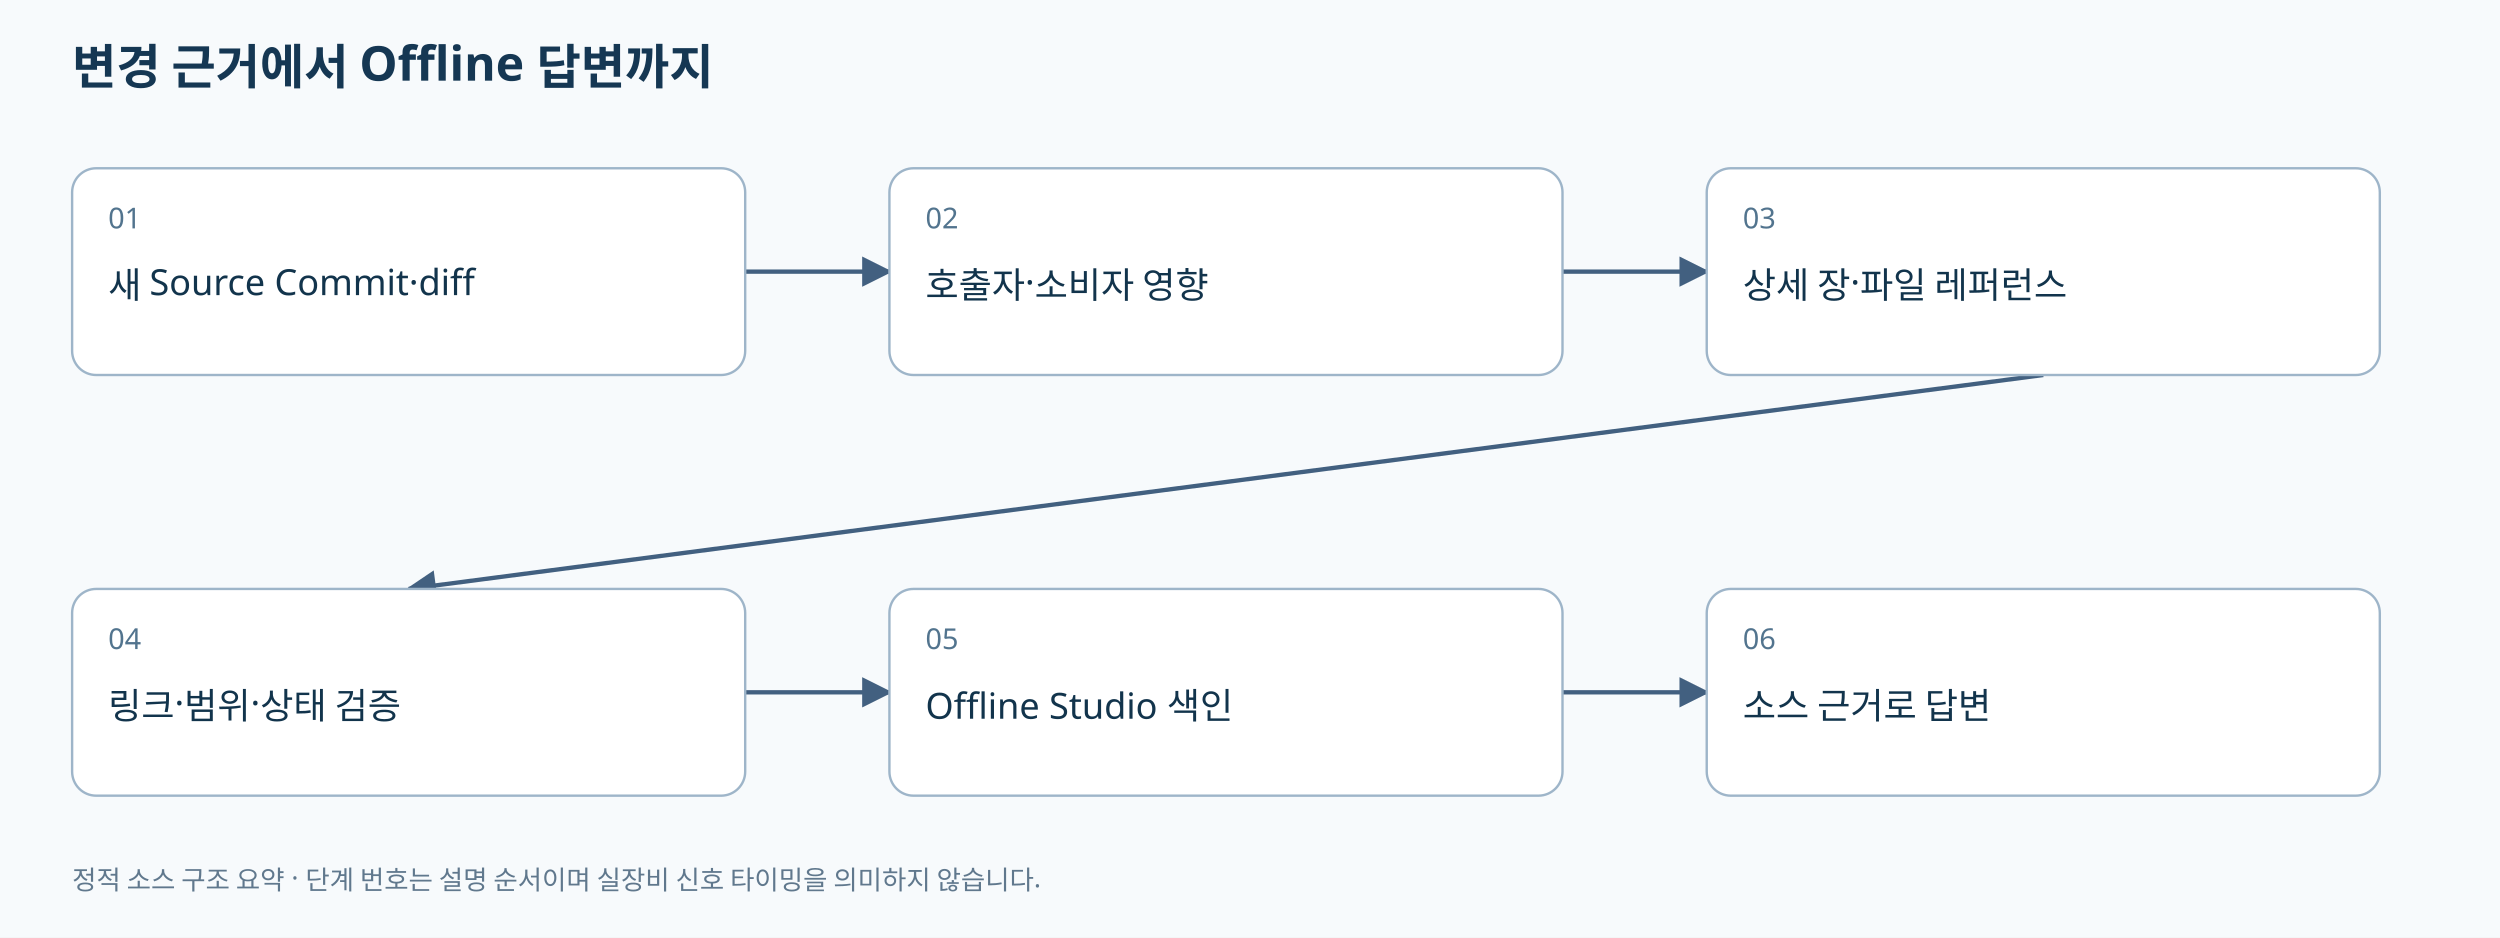
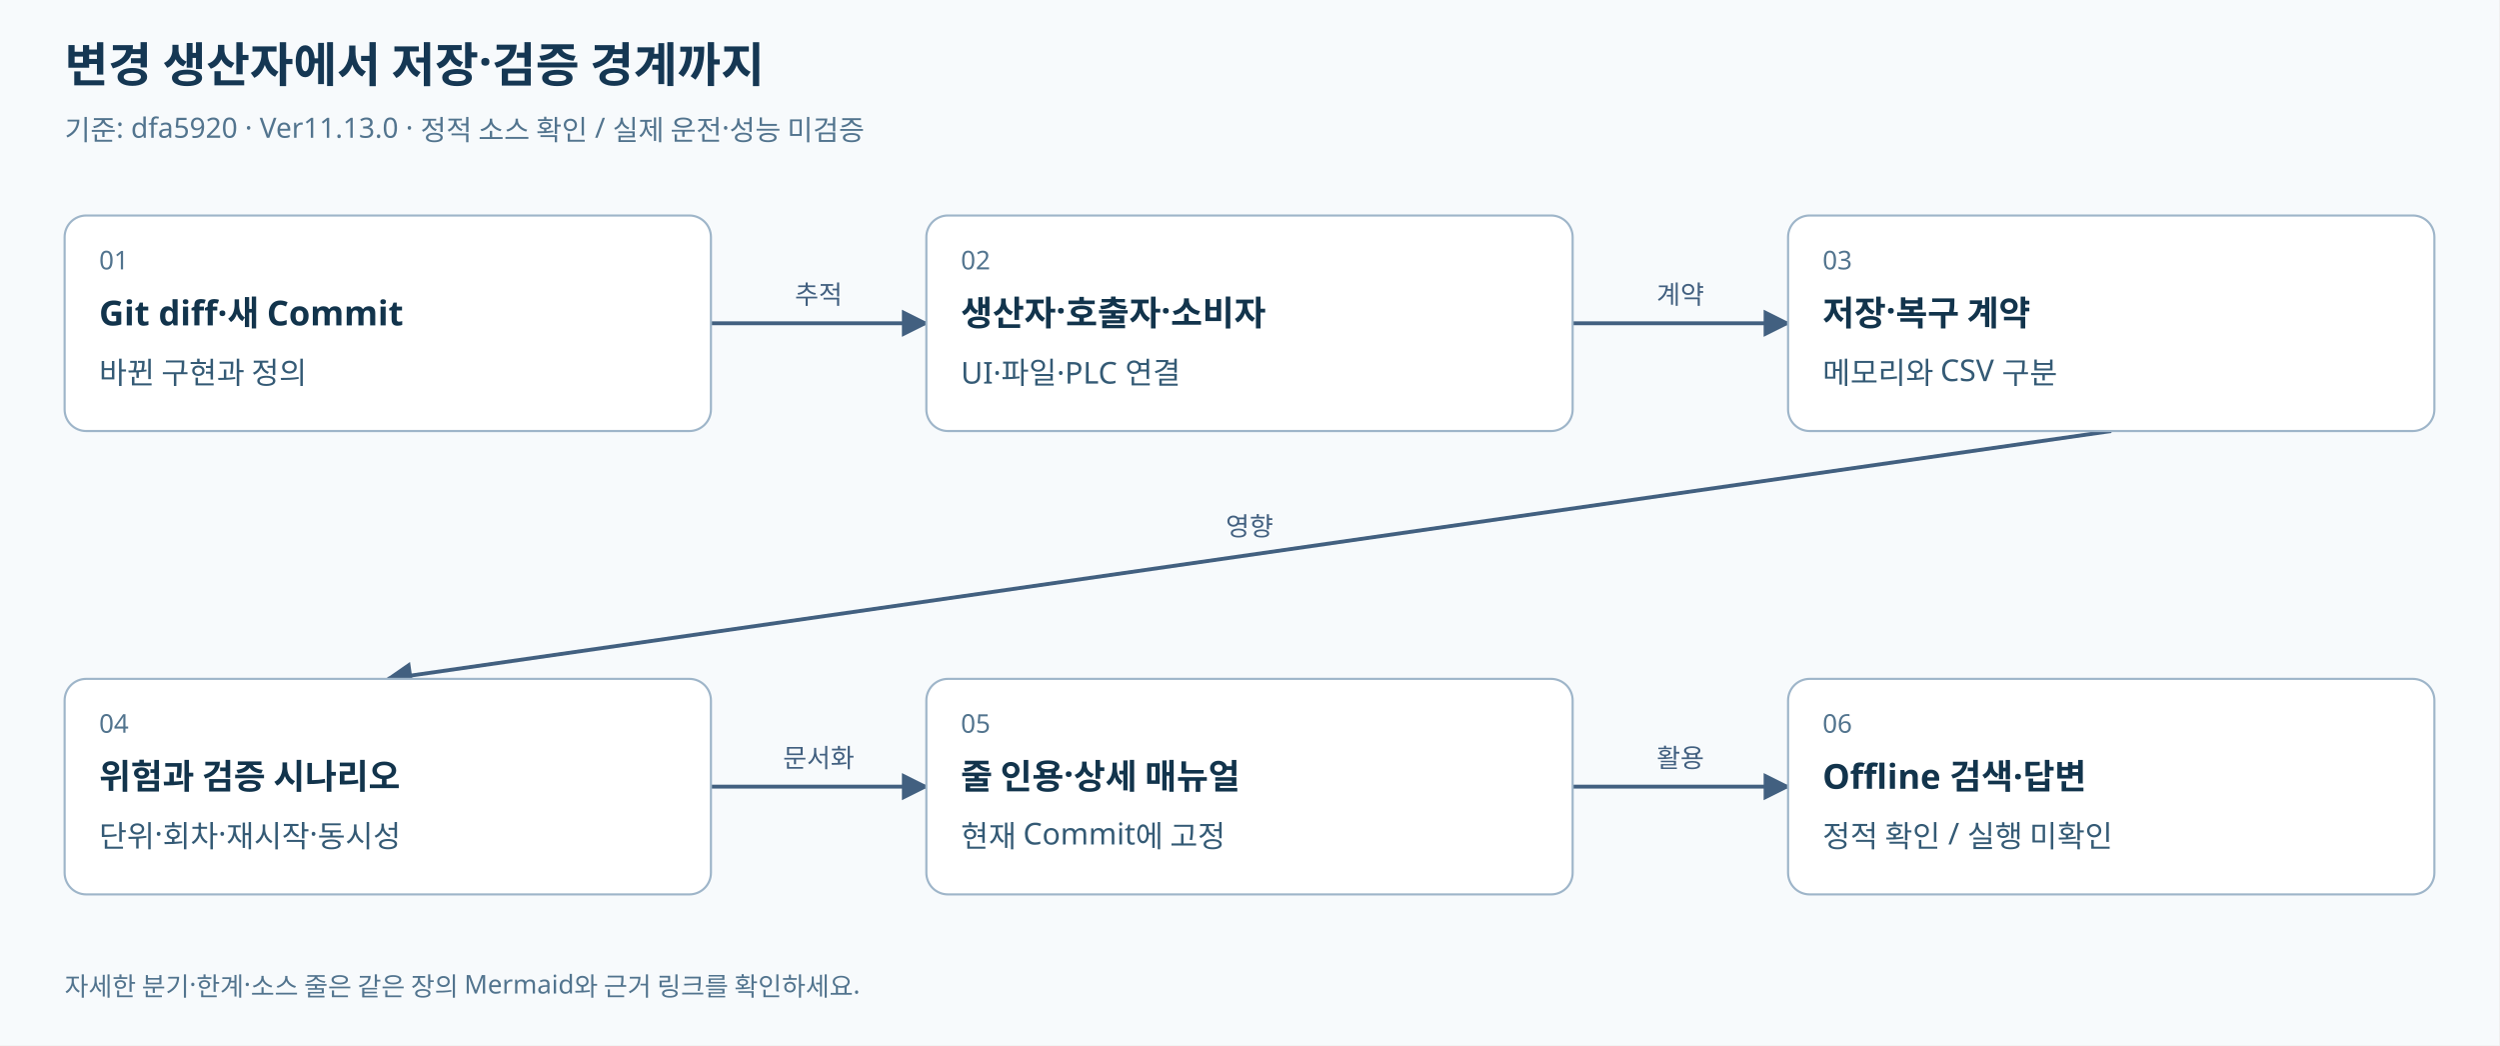
- <svg xmlns="http://www.w3.org/2000/svg" width="1040" height="390" viewBox="0 0 1040 390" role="img">
+ <svg xmlns="http://www.w3.org/2000/svg" width="1160" height="485" viewBox="0 0 1160 485" role="img" aria-label="변경 생산자에서 저장·검증 경계까지">
  <defs>
    <marker id="arrow" viewBox="0 0 10 10" refX="9" refY="5" markerWidth="7" markerHeight="7" orient="auto">
      <path d="M0 0 L10 5 L0 10z" fill="#426080" />
    </marker>
  </defs>
-   <rect width="1040" height="390" fill="#f7fafc" />
-   <text x="30" y="35" font-family="Malgun Gothic, sans-serif" font-size="20" font-weight="bold" fill="#153753">변경 근거에서 Offline 답변까지</text>
-   <path d="M310 113 L370 113" fill="none" stroke="#426080" stroke-width="1.8" marker-end="url(#arrow)" />
-   <path d="M650 113 L710 113" fill="none" stroke="#426080" stroke-width="1.8" marker-end="url(#arrow)" />
-   <path d="M850 156 L170 245" fill="none" stroke="#426080" stroke-width="1.8" marker-end="url(#arrow)" />
-   <path d="M310 288 L370 288" fill="none" stroke="#426080" stroke-width="1.8" marker-end="url(#arrow)" />
-   <path d="M650 288 L710 288" fill="none" stroke="#426080" stroke-width="1.8" marker-end="url(#arrow)" />
-   <rect x="30" y="70" width="280" height="86" rx="10" fill="white" stroke="#9eb5c9" />
-   <text x="45" y="95" font-family="Malgun Gothic,sans-serif" font-size="12" fill="#52748e">01</text>
-   <text x="45" y="124" font-family="Malgun Gothic,sans-serif" font-size="15" fill="#12344c">새 Source Commit·diff</text>
-   <rect x="370" y="70" width="280" height="86" rx="10" fill="white" stroke="#9eb5c9" />
-   <text x="385" y="95" font-family="Malgun Gothic,sans-serif" font-size="12" fill="#52748e">02</text>
-   <text x="385" y="124" font-family="Malgun Gothic,sans-serif" font-size="15" fill="#12344c">호출자·소비자 영향</text>
-   <rect x="710" y="70" width="280" height="86" rx="10" fill="white" stroke="#9eb5c9" />
-   <text x="725" y="95" font-family="Malgun Gothic,sans-serif" font-size="12" fill="#52748e">03</text>
-   <text x="725" y="124" font-family="Malgun Gothic,sans-serif" font-size="15" fill="#12344c">상세 장·파일 레퍼런스</text>
-   <rect x="30" y="245" width="280" height="86" rx="10" fill="white" stroke="#9eb5c9" />
-   <text x="45" y="270" font-family="Malgun Gothic,sans-serif" font-size="12" fill="#52748e">04</text>
-   <text x="45" y="299" font-family="Malgun Gothic,sans-serif" font-size="15" fill="#12344c">링크·범위·상태 검증</text>
-   <rect x="370" y="245" width="280" height="86" rx="10" fill="white" stroke="#9eb5c9" />
-   <text x="385" y="270" font-family="Malgun Gothic,sans-serif" font-size="12" fill="#52748e">05</text>
-   <text x="385" y="299" font-family="Malgun Gothic,sans-serif" font-size="15" fill="#12344c">Offline Studio 색인</text>
-   <rect x="710" y="245" width="280" height="86" rx="10" fill="white" stroke="#9eb5c9" />
-   <text x="725" y="270" font-family="Malgun Gothic,sans-serif" font-size="12" fill="#52748e">06</text>
-   <text x="725" y="299" font-family="Malgun Gothic,sans-serif" font-size="15" fill="#12344c">소스 근거로 답변</text>
-   <text x="30" y="370" font-family="Malgun Gothic,sans-serif" font-size="11" fill="#60788d">정적 소스 구조 요약 · 단계 번호는 설명 순서이며 실장비 신호 타이밍을 의미하지 않습니다.</text>
+   <rect width="1160" height="485" fill="#f7fafc" />
+   <g font-family="Malgun Gothic,Segoe UI,sans-serif">
+     <text x="30" y="38" font-size="22" font-weight="bold" fill="#153753">변경 생산자에서 저장·검증 경계까지</text>
+     <text x="30" y="65" font-size="13" fill="#52748e">기준: dfa5920 · Ver11.13.0 · 정적 소스 확인 / 실제 운전·성능 미검증</text>
+     <path d="M330 150 L430 150" fill="none" stroke="#426080" stroke-width="1.8" marker-end="url(#arrow)" />
+     <text x="380" y="141" text-anchor="middle" font-size="12" fill="#426080" paint-order="stroke" stroke="#f7fafc" stroke-width="5">추적</text>
+     <path d="M730 150 L830 150" fill="none" stroke="#426080" stroke-width="1.8" marker-end="url(#arrow)" />
+     <text x="780" y="141" text-anchor="middle" font-size="12" fill="#426080" paint-order="stroke" stroke="#f7fafc" stroke-width="5">계약</text>
+     <path d="M980 200 L180 315" fill="none" stroke="#426080" stroke-width="1.8" marker-end="url(#arrow)" />
+     <text x="580" y="248.5" text-anchor="middle" font-size="12" fill="#426080" paint-order="stroke" stroke="#f7fafc" stroke-width="5">영향</text>
+     <path d="M330 365 L430 365" fill="none" stroke="#426080" stroke-width="1.8" marker-end="url(#arrow)" />
+     <text x="380" y="356" text-anchor="middle" font-size="12" fill="#426080" paint-order="stroke" stroke="#f7fafc" stroke-width="5">문서화</text>
+     <path d="M730 365 L830 365" fill="none" stroke="#426080" stroke-width="1.8" marker-end="url(#arrow)" />
+     <text x="780" y="356" text-anchor="middle" font-size="12" fill="#426080" paint-order="stroke" stroke="#f7fafc" stroke-width="5">활용</text>
+     <rect x="30" y="100" width="300" height="100" rx="10" fill="white" stroke="#9eb5c9" />
+     <text x="46" y="125" font-size="12" fill="#52748e">01</text>
+     <text x="46" y="151" font-size="16" font-weight="bold" fill="#12344c">Git diff·새 Commit</text>
+     <text x="46" y="178" font-size="14" fill="#345a75">바뀐 구현과 정의</text>
+     <rect x="430" y="100" width="300" height="100" rx="10" fill="white" stroke="#9eb5c9" />
+     <text x="446" y="125" font-size="12" fill="#52748e">02</text>
+     <text x="446" y="151" font-size="16" font-weight="bold" fill="#12344c">생산자·호출자·소비자</text>
+     <text x="446" y="178" font-size="14" fill="#345a75">UI·파일·PLC 연결</text>
+     <rect x="830" y="100" width="300" height="100" rx="10" fill="white" stroke="#9eb5c9" />
+     <text x="846" y="125" font-size="12" fill="#52748e">03</text>
+     <text x="846" y="151" font-size="16" font-weight="bold" fill="#12344c">저장·복구 계약</text>
+     <text x="846" y="178" font-size="14" fill="#345a75">메모리와 CSV 구분</text>
+     <rect x="30" y="315" width="300" height="100" rx="10" fill="white" stroke="#9eb5c9" />
+     <text x="46" y="340" font-size="12" fill="#52748e">04</text>
+     <text x="46" y="366" font-size="16" font-weight="bold" fill="#12344c">위험과 검증 시나리오</text>
+     <text x="46" y="393" font-size="14" fill="#345a75">단위·회차·재시작·동시성</text>
+     <rect x="430" y="315" width="300" height="100" rx="10" fill="white" stroke="#9eb5c9" />
+     <text x="446" y="340" font-size="12" fill="#52748e">05</text>
+     <text x="446" y="366" font-size="16" font-weight="bold" fill="#12344c">줄 인용·상세 매뉴얼</text>
+     <text x="446" y="393" font-size="14" fill="#345a75">현재 Commit에 고정</text>
+     <rect x="830" y="315" width="300" height="100" rx="10" fill="white" stroke="#9eb5c9" />
+     <text x="846" y="340" font-size="12" fill="#52748e">06</text>
+     <text x="846" y="366" font-size="16" font-weight="bold" fill="#12344c">Offline 검색·답변</text>
+     <text x="846" y="393" font-size="14" fill="#345a75">정적 확인 / 실행 미확인</text>
+     <text x="30" y="462" font-size="12" fill="#52748e">자세한 분기·한계·소스 줄은 같은 장의 Mermaid와 근거 링크를 확인하세요.</text>
+   </g>
</svg>
